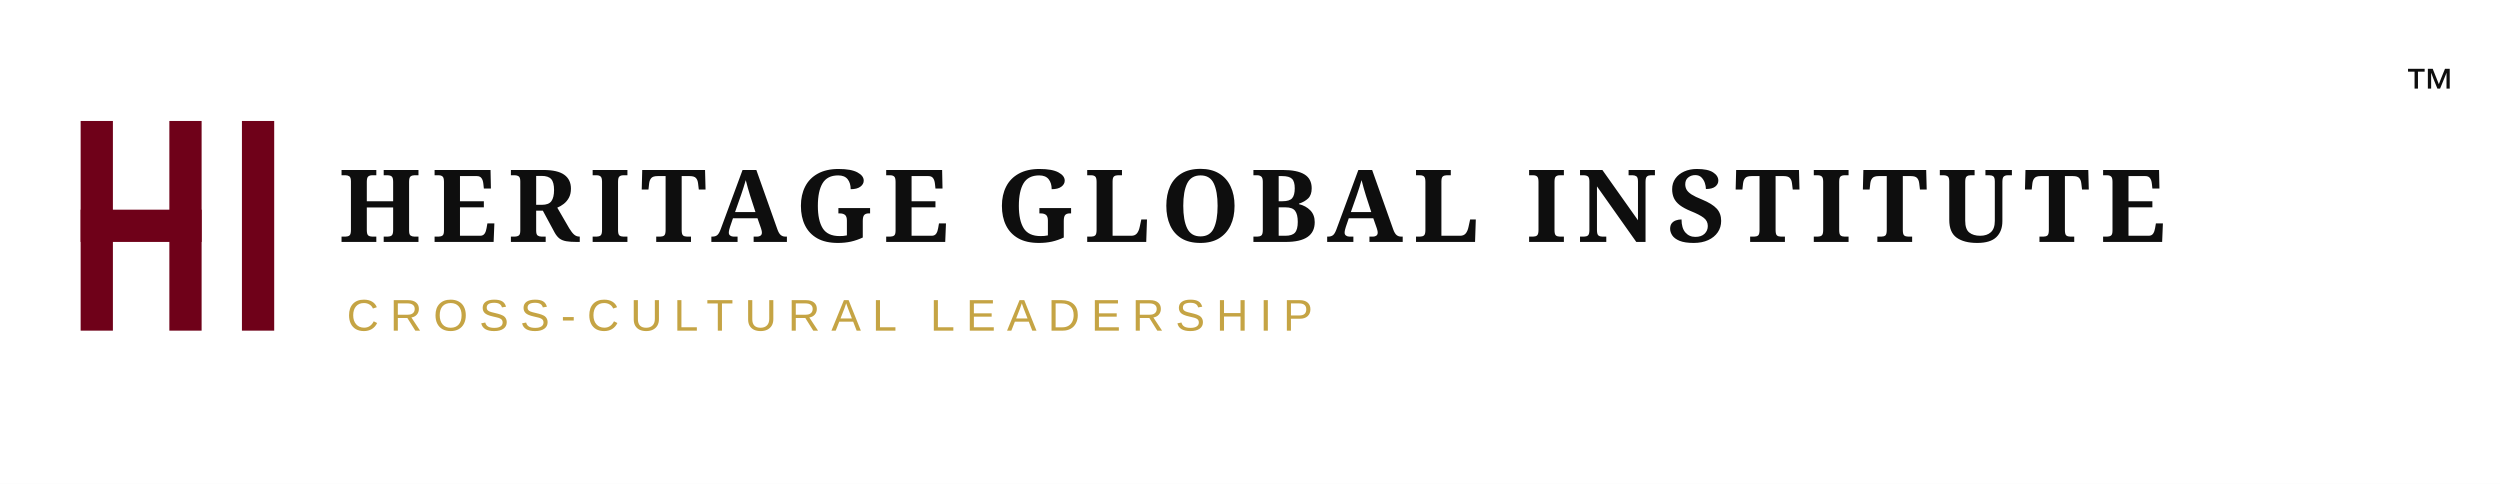
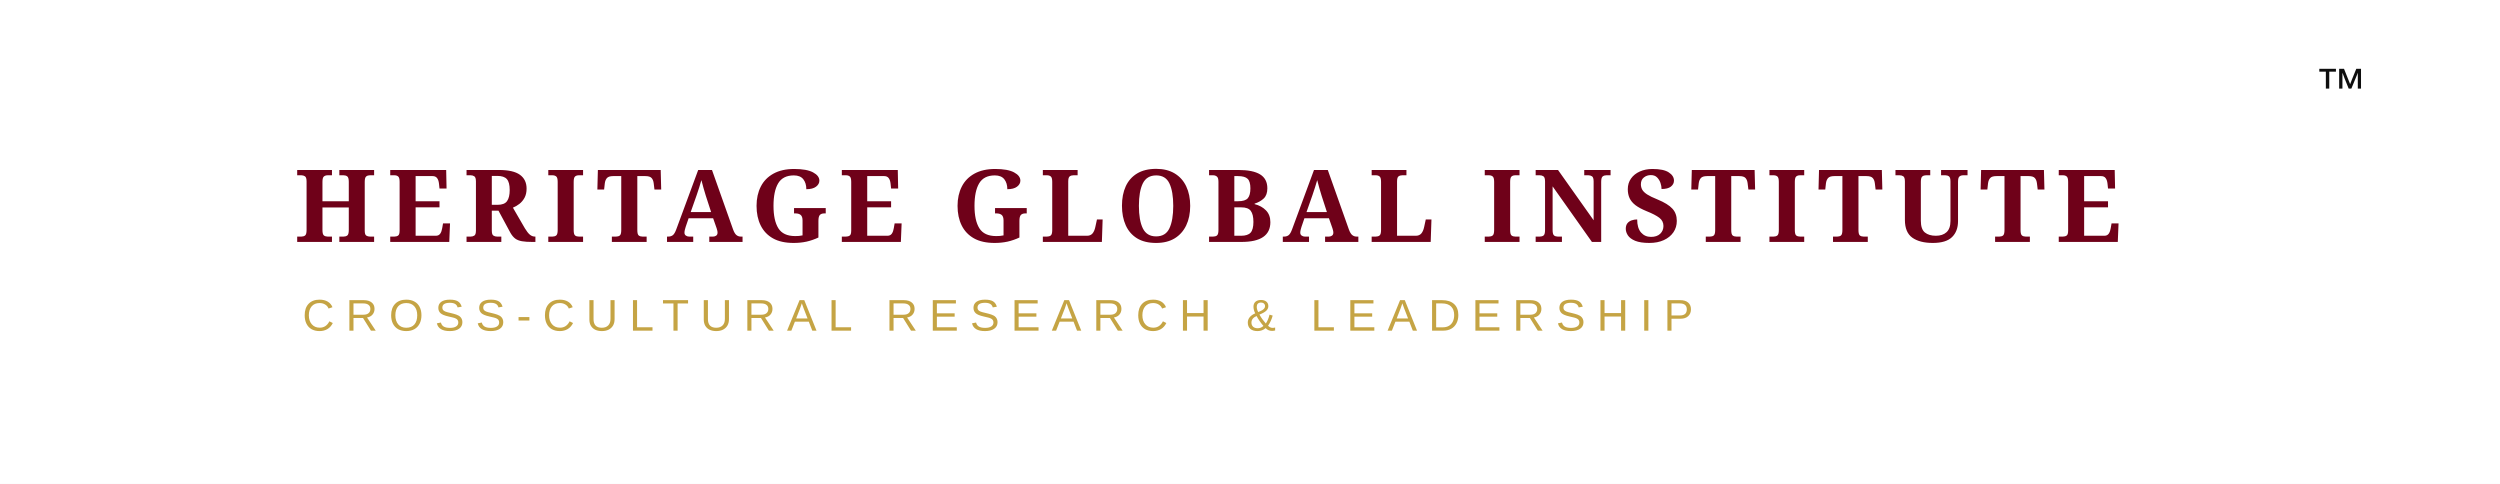
- <svg xmlns="http://www.w3.org/2000/svg" viewBox="0 0 620 120" role="img" aria-labelledby="title desc">
-   <rect width="620" height="120" fill="#FFFFFF" />
-   <g fill="#6F0119">
-     <rect x="20" y="30" width="8" height="52" />
-     <rect x="42" y="30" width="8" height="52" />
-     <rect x="20" y="52" width="30" height="8" />
-     <rect x="60" y="30" width="8" height="52" />
+ <svg xmlns="http://www.w3.org/2000/svg" width="620" height="120">
+   <g class="layer">
+     <rect width="620" height="120" fill="#FFFFFF" id="svg_1" />
+     <text x="84" y="60" font-family="Cinzel, Georgia, serif" font-size="25" font-weight="700" letter-spacing="2.6" fill="#6f0119" id="svg_7" transform="matrix(1 0 0 1 -11 0)">HERITAGE GLOBAL INSTITUTE</text>
+     <text x="86" y="82" font-family="Jost, Arial, sans-serif" font-size="11" font-weight="300" letter-spacing="2.8" fill="#C5A444" id="svg_8" transform="matrix(1 0 0 1 -11 0)">CROSS-CULTURAL RESEARCH &amp; LEADERSHIP</text>
+     <text x="596" y="26" font-family="Arial, sans-serif" font-size="13" fill="#0E0E0E" id="svg_9" transform="matrix(1 0 0 1 -22 0)">™</text>
  </g>
-   <text x="84" y="60" font-family="Cinzel, Georgia, serif" font-size="25" font-weight="700" letter-spacing="2.6" fill="#0E0E0E">HERITAGE GLOBAL INSTITUTE</text>
-   <text x="86" y="82" font-family="Jost, Arial, sans-serif" font-size="11" font-weight="300" letter-spacing="2.8" fill="#C5A444">CROSS-CULTURAL LEADERSHIP</text>
-   <text x="596" y="26" font-family="Arial, sans-serif" font-size="13" fill="#0E0E0E">™</text>
</svg>
